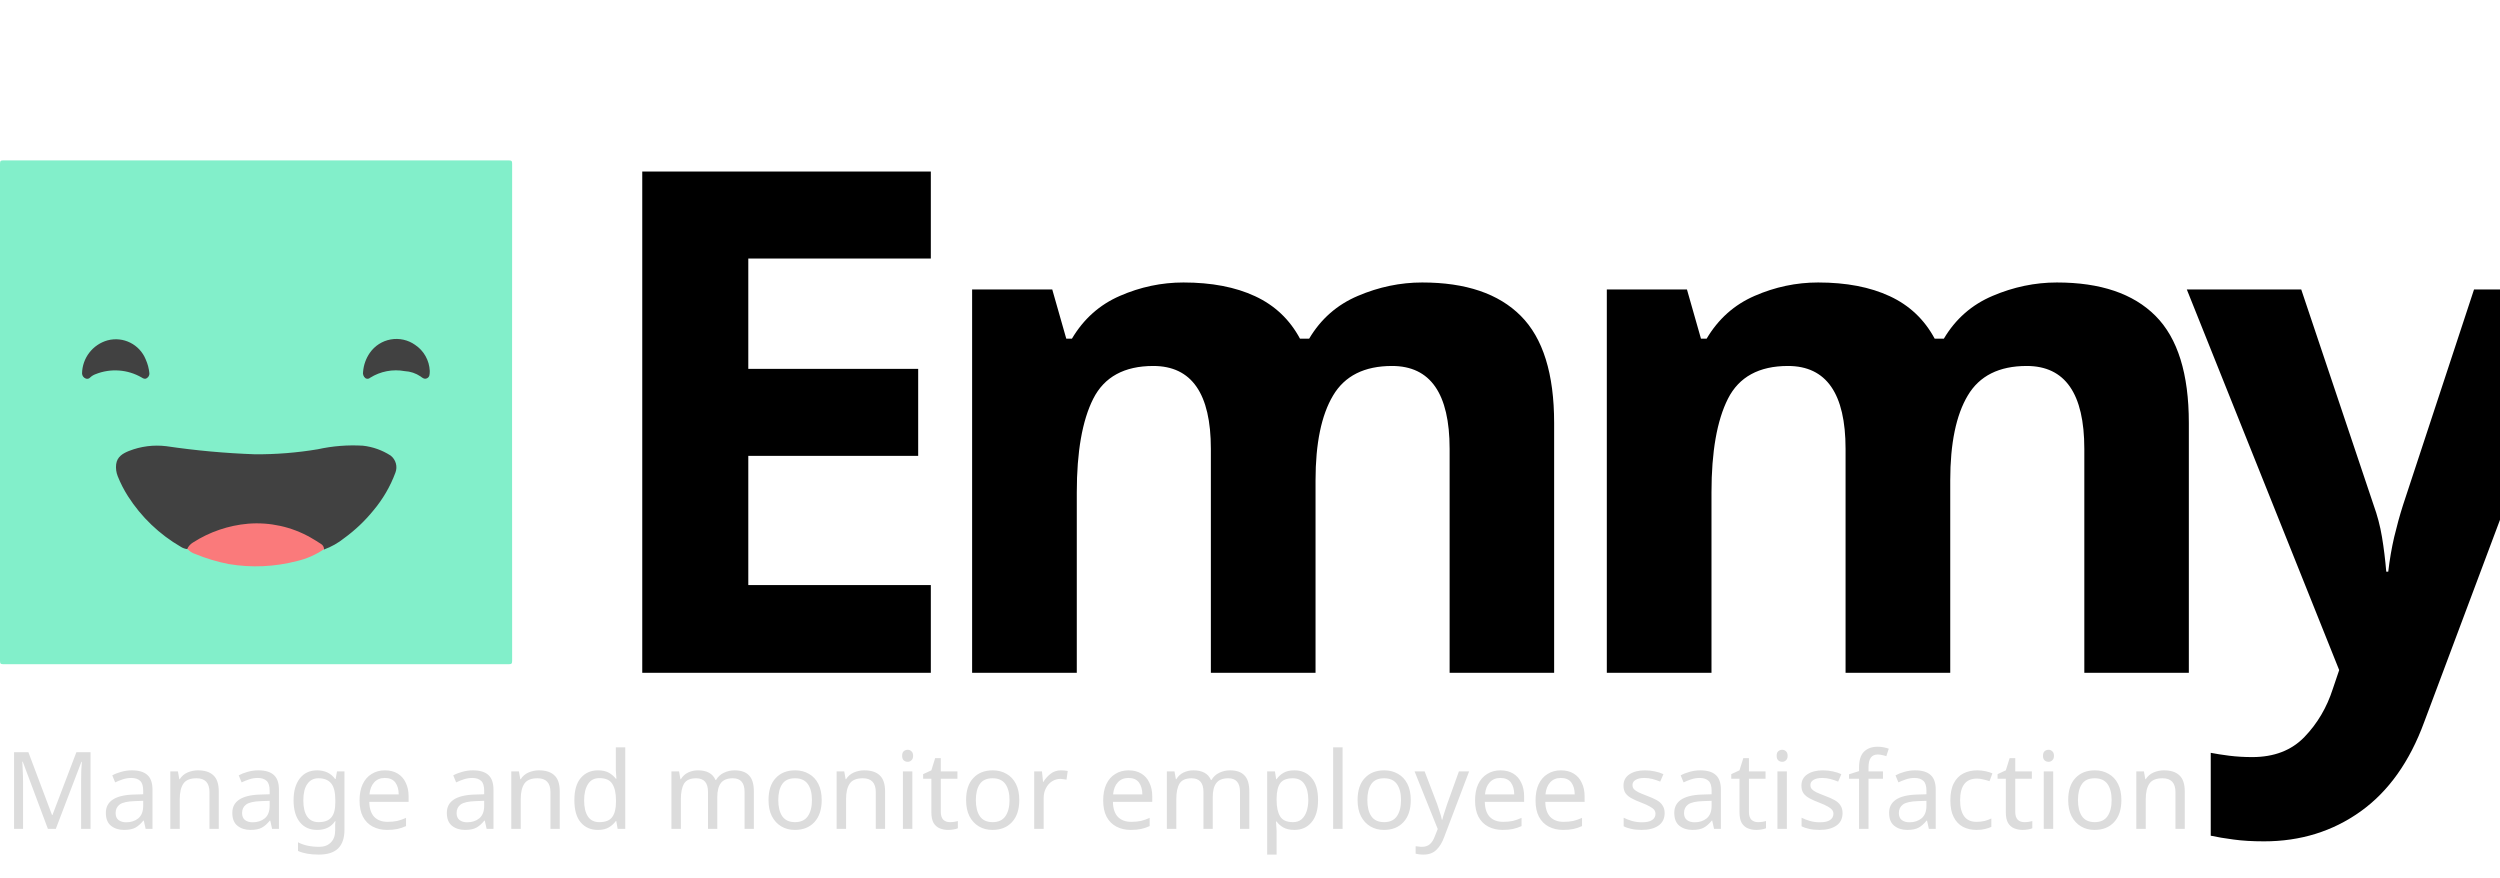
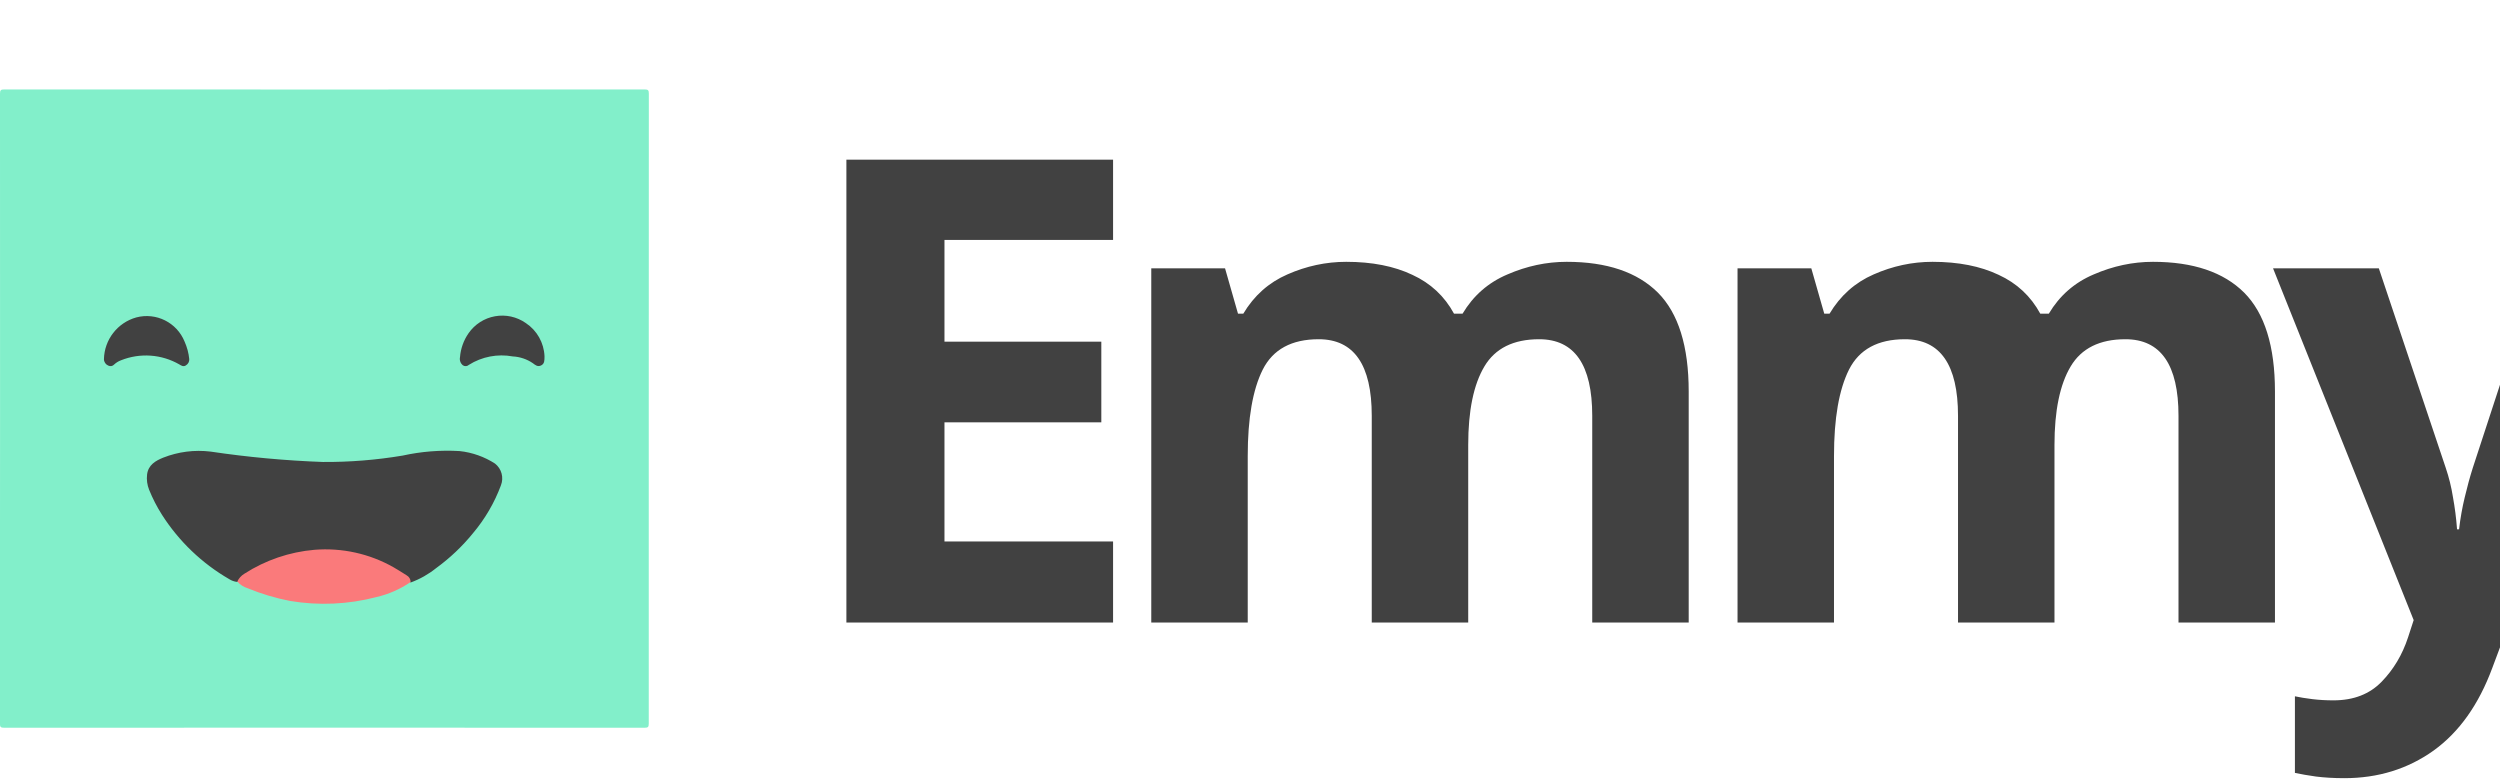
- <svg xmlns="http://www.w3.org/2000/svg" width="256.38" height="90" viewBox="0 0 256.38 90">
-   <g transform="translate(-341.62 -350)">
-     <text transform="translate(401 419)" font-size="72" font-family="GoogleSans-Bold, Google Sans" font-weight="700" letter-spacing="-0.078em">
+ <svg xmlns="http://www.w3.org/2000/svg" width="96.38" height="30" viewBox="0 0 96.38 30">
+   <g id="Logo" transform="translate(-21.62 -23)">
+     <g id="green" transform="translate(21.403 26.231)">
+       <path id="Path_5" data-name="Path 5" d="M25.228,12.542q0,6.058,0,12.116c0,.14-.028.168-.17.167q-12.337-.006-24.674,0c-.143,0-.17-.027-.17-.167Q.223,12.521.217.385c0-.14.028-.168.17-.168q12.337.006,24.674,0c.142,0,.17.027.17.168Q25.225,6.463,25.228,12.542Z" fill="#82efca" fill-rule="evenodd" />
+       <path id="Path_6" data-name="Path 6" d="M36.364,87.063a.724.724,0,0,1-.311-.108,7.578,7.578,0,0,1-2.589-2.476,5.921,5.921,0,0,1-.5-.971,1.2,1.2,0,0,1-.078-.586c.046-.371.327-.531.623-.651a3.743,3.743,0,0,1,1.826-.233,39.081,39.081,0,0,0,4.328.4,17.884,17.884,0,0,0,3.074-.246,8.016,8.016,0,0,1,2.2-.174A3.137,3.137,0,0,1,46.3,82.5a.727.727,0,0,1,.228.838,6.229,6.229,0,0,1-1.075,1.843,7.567,7.567,0,0,1-1.42,1.347,3.474,3.474,0,0,1-.986.557,4.2,4.2,0,0,0-1.019-.651,5.458,5.458,0,0,0-1.814-.484,5.631,5.631,0,0,0-3.492.879C36.6,86.9,36.52,87.039,36.364,87.063Z" transform="translate(-26.999 -67.859)" fill="#414141" fill-rule="evenodd" />
+       <path id="Path_7" data-name="Path 7" d="M52.981,105.485a.712.712,0,0,1,.273-.3,5.931,5.931,0,0,1,2.7-.922,5.317,5.317,0,0,1,3.05.673c.175.1.341.208.511.314a.29.29,0,0,1,.148.256,3.9,3.9,0,0,1-1.317.579,7.962,7.962,0,0,1-3.329.15,8.611,8.611,0,0,1-1.641-.492A.844.844,0,0,1,52.981,105.485Z" transform="translate(-43.616 -86.298)" fill="#fa7a7b" fill-rule="evenodd" />
+       <path id="Path_8" data-name="Path 8" d="M105.745,52.966c0,.17,0,.289-.131.354s-.223-.013-.317-.085a1.508,1.508,0,0,0-.776-.262,2.369,2.369,0,0,0-1.69.324.187.187,0,0,1-.232.019.32.32,0,0,1-.112-.316,1.874,1.874,0,0,1,.329-.92,1.581,1.581,0,0,1,2.207-.394A1.614,1.614,0,0,1,105.745,52.966Z" transform="translate(-84.536 -42.463)" fill="#414141" fill-rule="evenodd" />
+       <path id="Path_9" data-name="Path 9" d="M26.618,53.15a.261.261,0,0,1-.129.243c-.092.062-.174.013-.25-.035a2.584,2.584,0,0,0-2.25-.162.758.758,0,0,0-.263.161.191.191,0,0,1-.229.045.273.273,0,0,1-.168-.244,1.708,1.708,0,0,1,1.248-1.614,1.575,1.575,0,0,1,1.861.932A2.176,2.176,0,0,1,26.618,53.15Z" transform="translate(-19.105 -42.538)" fill="#414141" fill-rule="evenodd" />
+     </g>
+     <text id="Emmy" transform="translate(52 47)" fill="#414141" font-size="25" font-family="ProductSans-Bold, Product Sans" font-weight="700" letter-spacing="-0.078em">
      <tspan x="0" y="0">Emmy</tspan>
-     </text>
-     <g transform="translate(341.403 366.231)">
-       <path d="M52.73,26.094q0,12.72.008,25.439c0,.294-.059.352-.357.352q-25.9-.013-51.806,0c-.3,0-.358-.058-.358-.352Q.231,26.051.217.569C.217.275.276.217.575.217q25.9.013,51.806,0c.3,0,.358.058.357.352Q52.723,13.331,52.73,26.094Z" transform="translate(0 0)" fill="#82efca" fill-rule="evenodd" />
-       <path d="M40.2,92.64a1.521,1.521,0,0,1-.652-.227,15.911,15.911,0,0,1-5.437-5.2,12.432,12.432,0,0,1-1.045-2.039,2.516,2.516,0,0,1-.165-1.231c.1-.779.686-1.115,1.309-1.367a7.858,7.858,0,0,1,3.834-.49,82.049,82.049,0,0,0,9.088.83,37.548,37.548,0,0,0,6.453-.516,16.831,16.831,0,0,1,4.625-.365,6.587,6.587,0,0,1,2.847,1.017,1.526,1.526,0,0,1,.479,1.759,13.078,13.078,0,0,1-2.257,3.869,15.888,15.888,0,0,1-2.981,2.828,7.294,7.294,0,0,1-2.07,1.17,8.821,8.821,0,0,0-2.14-1.367A11.46,11.46,0,0,0,48.275,90.3a11.822,11.822,0,0,0-7.333,1.845C40.683,92.3,40.524,92.591,40.2,92.64Z" transform="translate(-20.773 -52.559)" fill="#414141" fill-rule="evenodd" />
-       <path d="M52.981,106.852a1.494,1.494,0,0,1,.572-.634,12.452,12.452,0,0,1,5.666-1.936,11.163,11.163,0,0,1,6.4,1.414c.368.2.717.438,1.072.66a.608.608,0,0,1,.311.537,8.2,8.2,0,0,1-2.764,1.216,16.716,16.716,0,0,1-6.989.315,18.077,18.077,0,0,1-3.445-1.033A1.771,1.771,0,0,1,52.981,106.852Z" transform="translate(-33.557 -66.806)" fill="#fa7a7b" fill-rule="evenodd" />
-       <path d="M109.331,54.684c-.008.356-.007.606-.274.744s-.468-.028-.665-.179a3.167,3.167,0,0,0-1.63-.549,4.975,4.975,0,0,0-3.547.68.393.393,0,0,1-.487.041.672.672,0,0,1-.235-.663,3.935,3.935,0,0,1,.691-1.932A3.32,3.32,0,0,1,107.817,52,3.389,3.389,0,0,1,109.331,54.684Z" transform="translate(-65.04 -32.871)" fill="#414141" fill-rule="evenodd" />
-       <path d="M30.236,54.971a.548.548,0,0,1-.27.511c-.194.13-.365.028-.525-.073a5.424,5.424,0,0,0-4.724-.34,1.59,1.59,0,0,0-.552.338.4.4,0,0,1-.481.1.574.574,0,0,1-.353-.511A3.587,3.587,0,0,1,25.951,51.6a3.307,3.307,0,0,1,3.908,1.957A4.568,4.568,0,0,1,30.236,54.971Z" transform="translate(-14.699 -32.929)" fill="#414141" fill-rule="evenodd" />
-     </g>
-     <text transform="translate(342 435)" fill="#dcdcdc" font-size="11" font-family="GoogleSans-Regular, Google Sans">
-       <tspan x="0" y="0">Manage and monitor employee satisfaction</tspan>
    </text>
  </g>
</svg>
